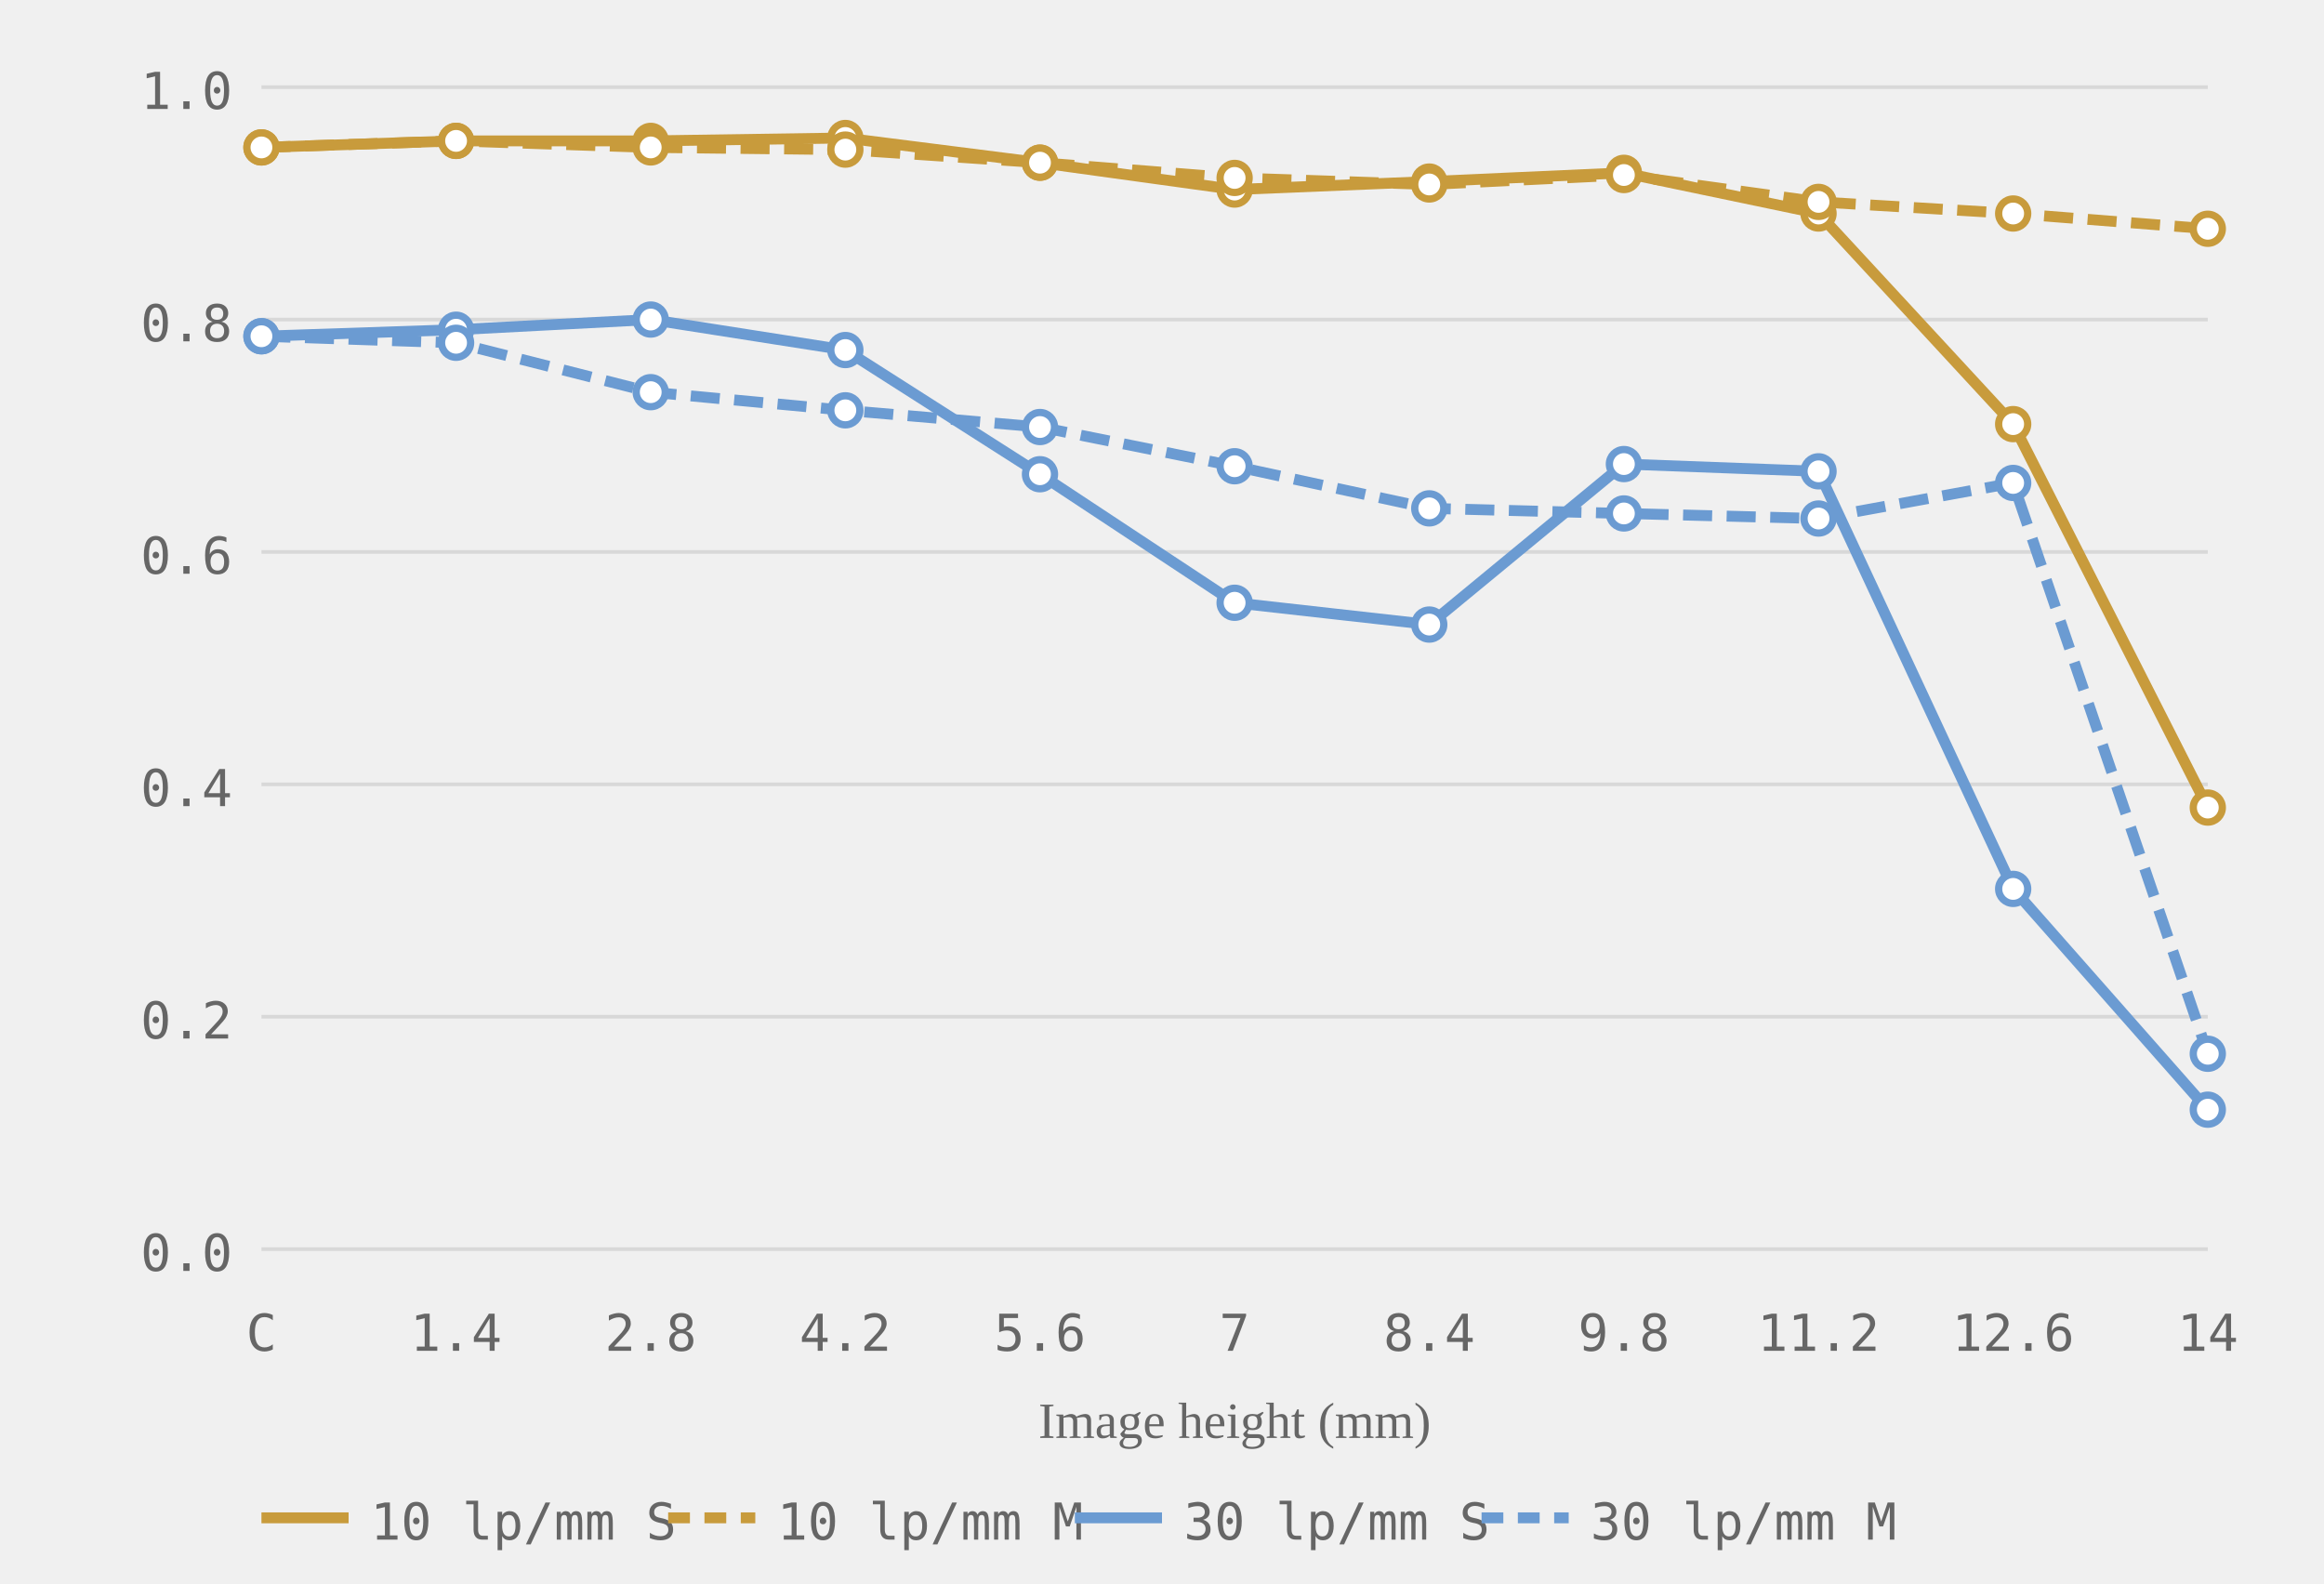
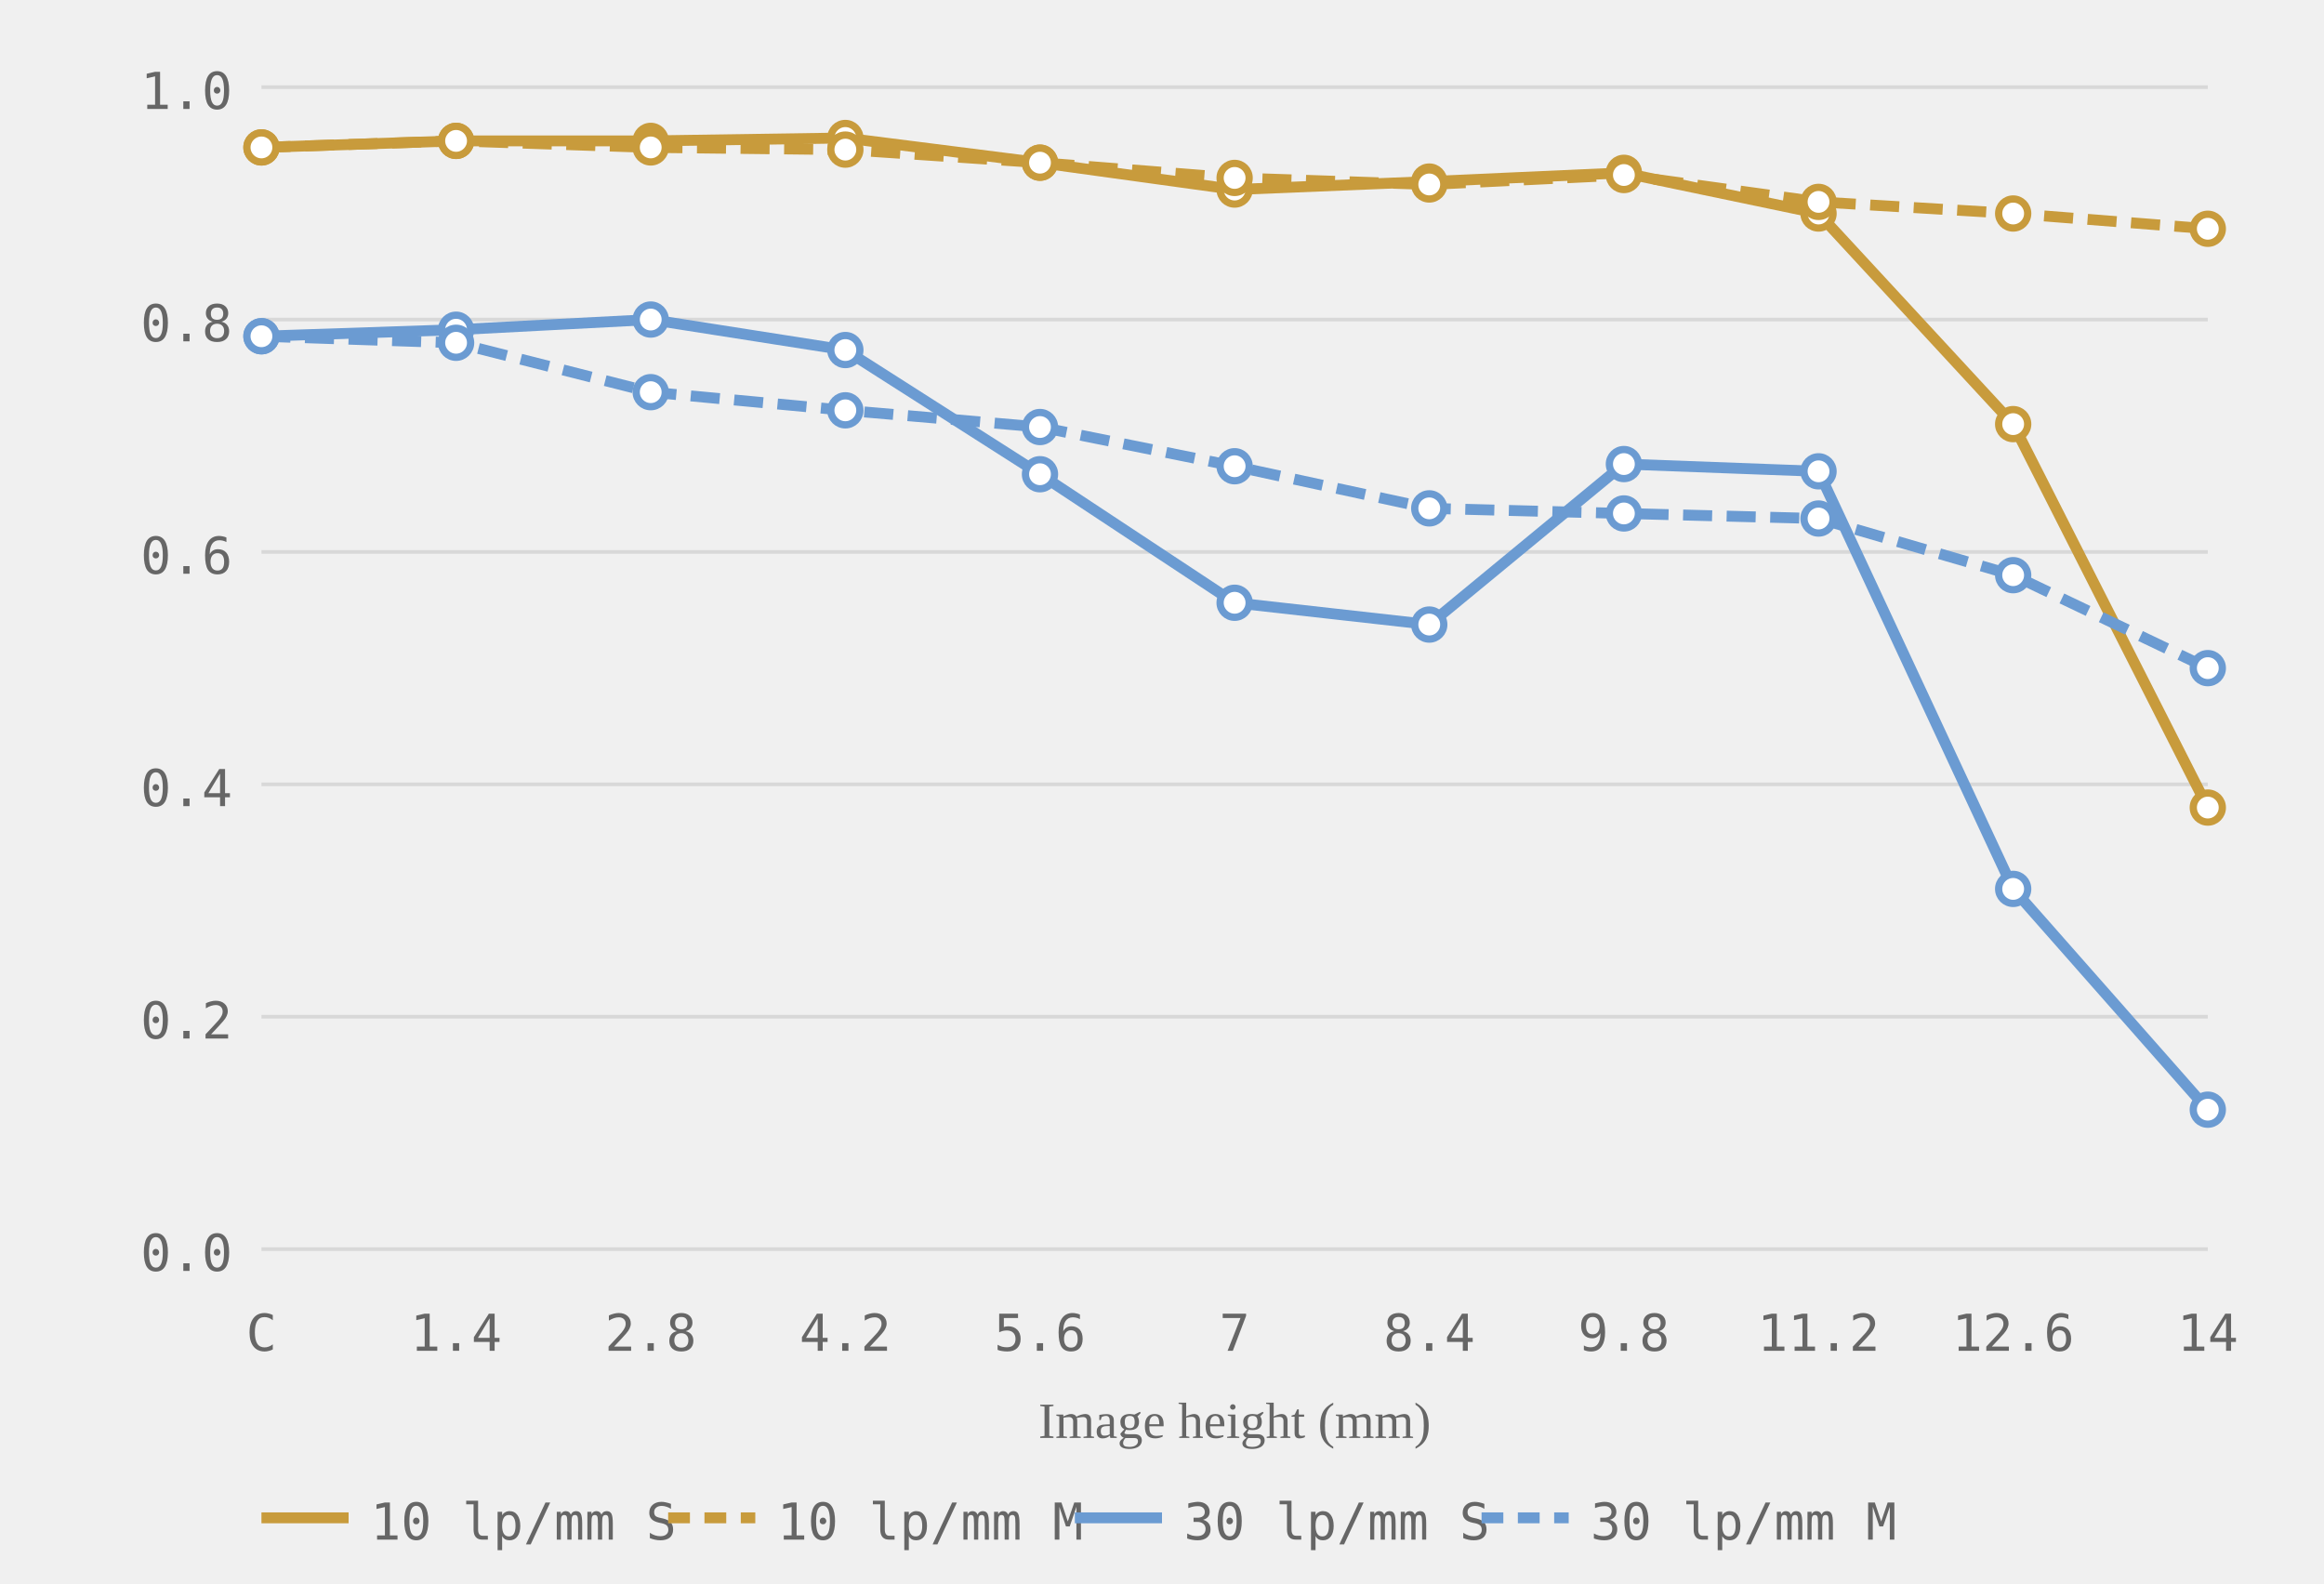
<svg xmlns="http://www.w3.org/2000/svg" viewBox="0 0 320 218" role="img" aria-label="MTF chart, generated from readings">
  <style>.grid-line { stroke: #d8d8d8; stroke-width: 0.5; }.axis-label { font-size: 7px; fill: #666666; font-family: ui-monospace, monospace; }.axis-y { text-anchor: end; }.axis-x { text-anchor: middle; }.axis-title { font-size: 7px; fill: #666666; text-anchor: middle; }.curve { fill: none; stroke-width: 1.5; }.curve-m { stroke-dasharray: 4 2; }.dot { fill: white; stroke-width: 1; }.legend-text { font-size: 7px; fill: #666666; font-family: ui-monospace, monospace; }</style>
  <line class="grid-line" x1="36" y1="172.0" x2="304" y2="172.0" />
  <line class="grid-line" x1="36" y1="140.0" x2="304" y2="140.0" />
  <line class="grid-line" x1="36" y1="108.0" x2="304" y2="108.0" />
  <line class="grid-line" x1="36" y1="76.0" x2="304" y2="76.0" />
  <line class="grid-line" x1="36" y1="44.0" x2="304" y2="44.0" />
  <line class="grid-line" x1="36" y1="12.0" x2="304" y2="12.0" />
  <text class="axis-label axis-y" x="32" y="175.0">0.0</text>
  <text class="axis-label axis-y" x="32" y="143.0">0.2</text>
  <text class="axis-label axis-y" x="32" y="111.0">0.4</text>
  <text class="axis-label axis-y" x="32" y="79.0">0.6</text>
  <text class="axis-label axis-y" x="32" y="47.0">0.8</text>
  <text class="axis-label axis-y" x="32" y="15.0">1.0</text>
  <text class="axis-label axis-x" x="36.0" y="186">C</text>
  <text class="axis-label axis-x" x="62.8" y="186">1.4</text>
  <text class="axis-label axis-x" x="89.6" y="186">2.8</text>
  <text class="axis-label axis-x" x="116.4" y="186">4.2</text>
  <text class="axis-label axis-x" x="143.2" y="186">5.6</text>
  <text class="axis-label axis-x" x="170.0" y="186">7</text>
  <text class="axis-label axis-x" x="196.8" y="186">8.4</text>
  <text class="axis-label axis-x" x="223.6" y="186">9.8</text>
  <text class="axis-label axis-x" x="250.4" y="186">11.2</text>
  <text class="axis-label axis-x" x="277.2" y="186">12.6</text>
  <text class="axis-label axis-x" x="304.0" y="186">14</text>
  <text class="axis-title" x="170.0" y="198">Image height (mm)</text>
  <polyline class="curve curve-10" style="stroke:#c89b3c" points="36.0,20.3 62.8,19.4 89.6,19.4 116.4,19.0 143.2,22.4 170.0,26.1 196.8,25.0 223.6,23.8 250.4,29.4 277.2,58.4 304.0,111.2" />
  <polyline class="curve curve-10 curve-m" style="stroke:#c89b3c" points="36.0,20.3 62.8,19.4 89.6,20.3 116.4,20.6 143.2,22.4 170.0,24.5 196.8,25.4 223.6,24.1 250.4,27.8 277.2,29.4 304.0,31.5" stroke-dasharray="4 2" />
  <polyline class="curve curve-30" style="stroke:#6b9bd2" points="36.0,46.3 62.8,45.4 89.6,44.0 116.4,48.2 143.2,65.3 170.0,83.0 196.8,86.0 223.6,63.9 250.4,64.9 277.2,122.4 304.0,152.8" />
-   <polyline class="curve curve-30 curve-m" style="stroke:#6b9bd2" points="36.0,46.3 62.8,47.2 89.6,54.0 116.4,56.5 143.2,58.8 170.0,64.2 196.8,70.0 223.6,70.7 250.4,71.4 277.2,66.5 304.0,145.1" stroke-dasharray="4 2" />
+   <polyline class="curve curve-30 curve-m" style="stroke:#6b9bd2" points="36.0,46.3 62.8,47.2 89.6,54.0 116.4,56.5 143.2,58.8 170.0,64.2 196.8,70.0 223.6,70.7 250.4,71.4 277.2,79.2 304.0,92.0" stroke-dasharray="4 2" />
  <circle class="dot dot-10" style="stroke:#c89b3c" cx="36.0" cy="20.3" r="2" />
  <circle class="dot dot-10" style="stroke:#c89b3c" cx="62.8" cy="19.4" r="2" />
  <circle class="dot dot-10" style="stroke:#c89b3c" cx="89.6" cy="19.4" r="2" />
  <circle class="dot dot-10" style="stroke:#c89b3c" cx="116.4" cy="19.0" r="2" />
  <circle class="dot dot-10" style="stroke:#c89b3c" cx="143.2" cy="22.4" r="2" />
  <circle class="dot dot-10" style="stroke:#c89b3c" cx="170.0" cy="26.1" r="2" />
  <circle class="dot dot-10" style="stroke:#c89b3c" cx="196.8" cy="25.0" r="2" />
  <circle class="dot dot-10" style="stroke:#c89b3c" cx="223.6" cy="23.8" r="2" />
  <circle class="dot dot-10" style="stroke:#c89b3c" cx="250.4" cy="29.4" r="2" />
  <circle class="dot dot-10" style="stroke:#c89b3c" cx="277.2" cy="58.4" r="2" />
  <circle class="dot dot-10" style="stroke:#c89b3c" cx="304.0" cy="111.2" r="2" />
  <circle class="dot dot-10" style="stroke:#c89b3c" cx="36.0" cy="20.3" r="2" />
  <circle class="dot dot-10" style="stroke:#c89b3c" cx="62.8" cy="19.4" r="2" />
  <circle class="dot dot-10" style="stroke:#c89b3c" cx="89.6" cy="20.3" r="2" />
  <circle class="dot dot-10" style="stroke:#c89b3c" cx="116.4" cy="20.6" r="2" />
  <circle class="dot dot-10" style="stroke:#c89b3c" cx="143.2" cy="22.4" r="2" />
  <circle class="dot dot-10" style="stroke:#c89b3c" cx="170.0" cy="24.5" r="2" />
  <circle class="dot dot-10" style="stroke:#c89b3c" cx="196.8" cy="25.4" r="2" />
  <circle class="dot dot-10" style="stroke:#c89b3c" cx="223.6" cy="24.1" r="2" />
  <circle class="dot dot-10" style="stroke:#c89b3c" cx="250.4" cy="27.8" r="2" />
  <circle class="dot dot-10" style="stroke:#c89b3c" cx="277.2" cy="29.4" r="2" />
  <circle class="dot dot-10" style="stroke:#c89b3c" cx="304.0" cy="31.5" r="2" />
  <circle class="dot dot-30" style="stroke:#6b9bd2" cx="36.0" cy="46.3" r="2" />
  <circle class="dot dot-30" style="stroke:#6b9bd2" cx="62.8" cy="45.4" r="2" />
  <circle class="dot dot-30" style="stroke:#6b9bd2" cx="89.6" cy="44.0" r="2" />
  <circle class="dot dot-30" style="stroke:#6b9bd2" cx="116.4" cy="48.2" r="2" />
  <circle class="dot dot-30" style="stroke:#6b9bd2" cx="143.2" cy="65.3" r="2" />
  <circle class="dot dot-30" style="stroke:#6b9bd2" cx="170.0" cy="83.0" r="2" />
  <circle class="dot dot-30" style="stroke:#6b9bd2" cx="196.8" cy="86.0" r="2" />
  <circle class="dot dot-30" style="stroke:#6b9bd2" cx="223.6" cy="63.9" r="2" />
  <circle class="dot dot-30" style="stroke:#6b9bd2" cx="250.4" cy="64.9" r="2" />
  <circle class="dot dot-30" style="stroke:#6b9bd2" cx="277.2" cy="122.4" r="2" />
  <circle class="dot dot-30" style="stroke:#6b9bd2" cx="304.0" cy="152.8" r="2" />
  <circle class="dot dot-30" style="stroke:#6b9bd2" cx="36.0" cy="46.3" r="2" />
  <circle class="dot dot-30" style="stroke:#6b9bd2" cx="62.8" cy="47.2" r="2" />
  <circle class="dot dot-30" style="stroke:#6b9bd2" cx="89.6" cy="54.0" r="2" />
  <circle class="dot dot-30" style="stroke:#6b9bd2" cx="116.4" cy="56.5" r="2" />
  <circle class="dot dot-30" style="stroke:#6b9bd2" cx="143.2" cy="58.8" r="2" />
  <circle class="dot dot-30" style="stroke:#6b9bd2" cx="170.0" cy="64.2" r="2" />
  <circle class="dot dot-30" style="stroke:#6b9bd2" cx="196.8" cy="70.0" r="2" />
  <circle class="dot dot-30" style="stroke:#6b9bd2" cx="223.6" cy="70.7" r="2" />
  <circle class="dot dot-30" style="stroke:#6b9bd2" cx="250.4" cy="71.4" r="2" />
-   <circle class="dot dot-30" style="stroke:#6b9bd2" cx="277.2" cy="66.5" r="2" />
-   <circle class="dot dot-30" style="stroke:#6b9bd2" cx="304.0" cy="145.1" r="2" />
+   <circle class="dot dot-30" style="stroke:#6b9bd2" cx="277.2" cy="79.2" r="2" />
+   <circle class="dot dot-30" style="stroke:#6b9bd2" cx="304.0" cy="92.0" r="2" />
  <line x1="36" y1="209" x2="48" y2="209" stroke="#c89b3c" stroke-width="1.5" />
  <text class="legend-text" x="51" y="212">10 lp/mm S</text>
  <line x1="92" y1="209" x2="104" y2="209" stroke="#c89b3c" stroke-width="1.5" stroke-dasharray="3 2" />
  <text class="legend-text" x="107" y="212">10 lp/mm M</text>
  <line x1="148" y1="209" x2="160" y2="209" stroke="#6b9bd2" stroke-width="1.5" />
  <text class="legend-text" x="163" y="212">30 lp/mm S</text>
  <line x1="204" y1="209" x2="216" y2="209" stroke="#6b9bd2" stroke-width="1.5" stroke-dasharray="3 2" />
  <text class="legend-text" x="219" y="212">30 lp/mm M</text>
</svg>
